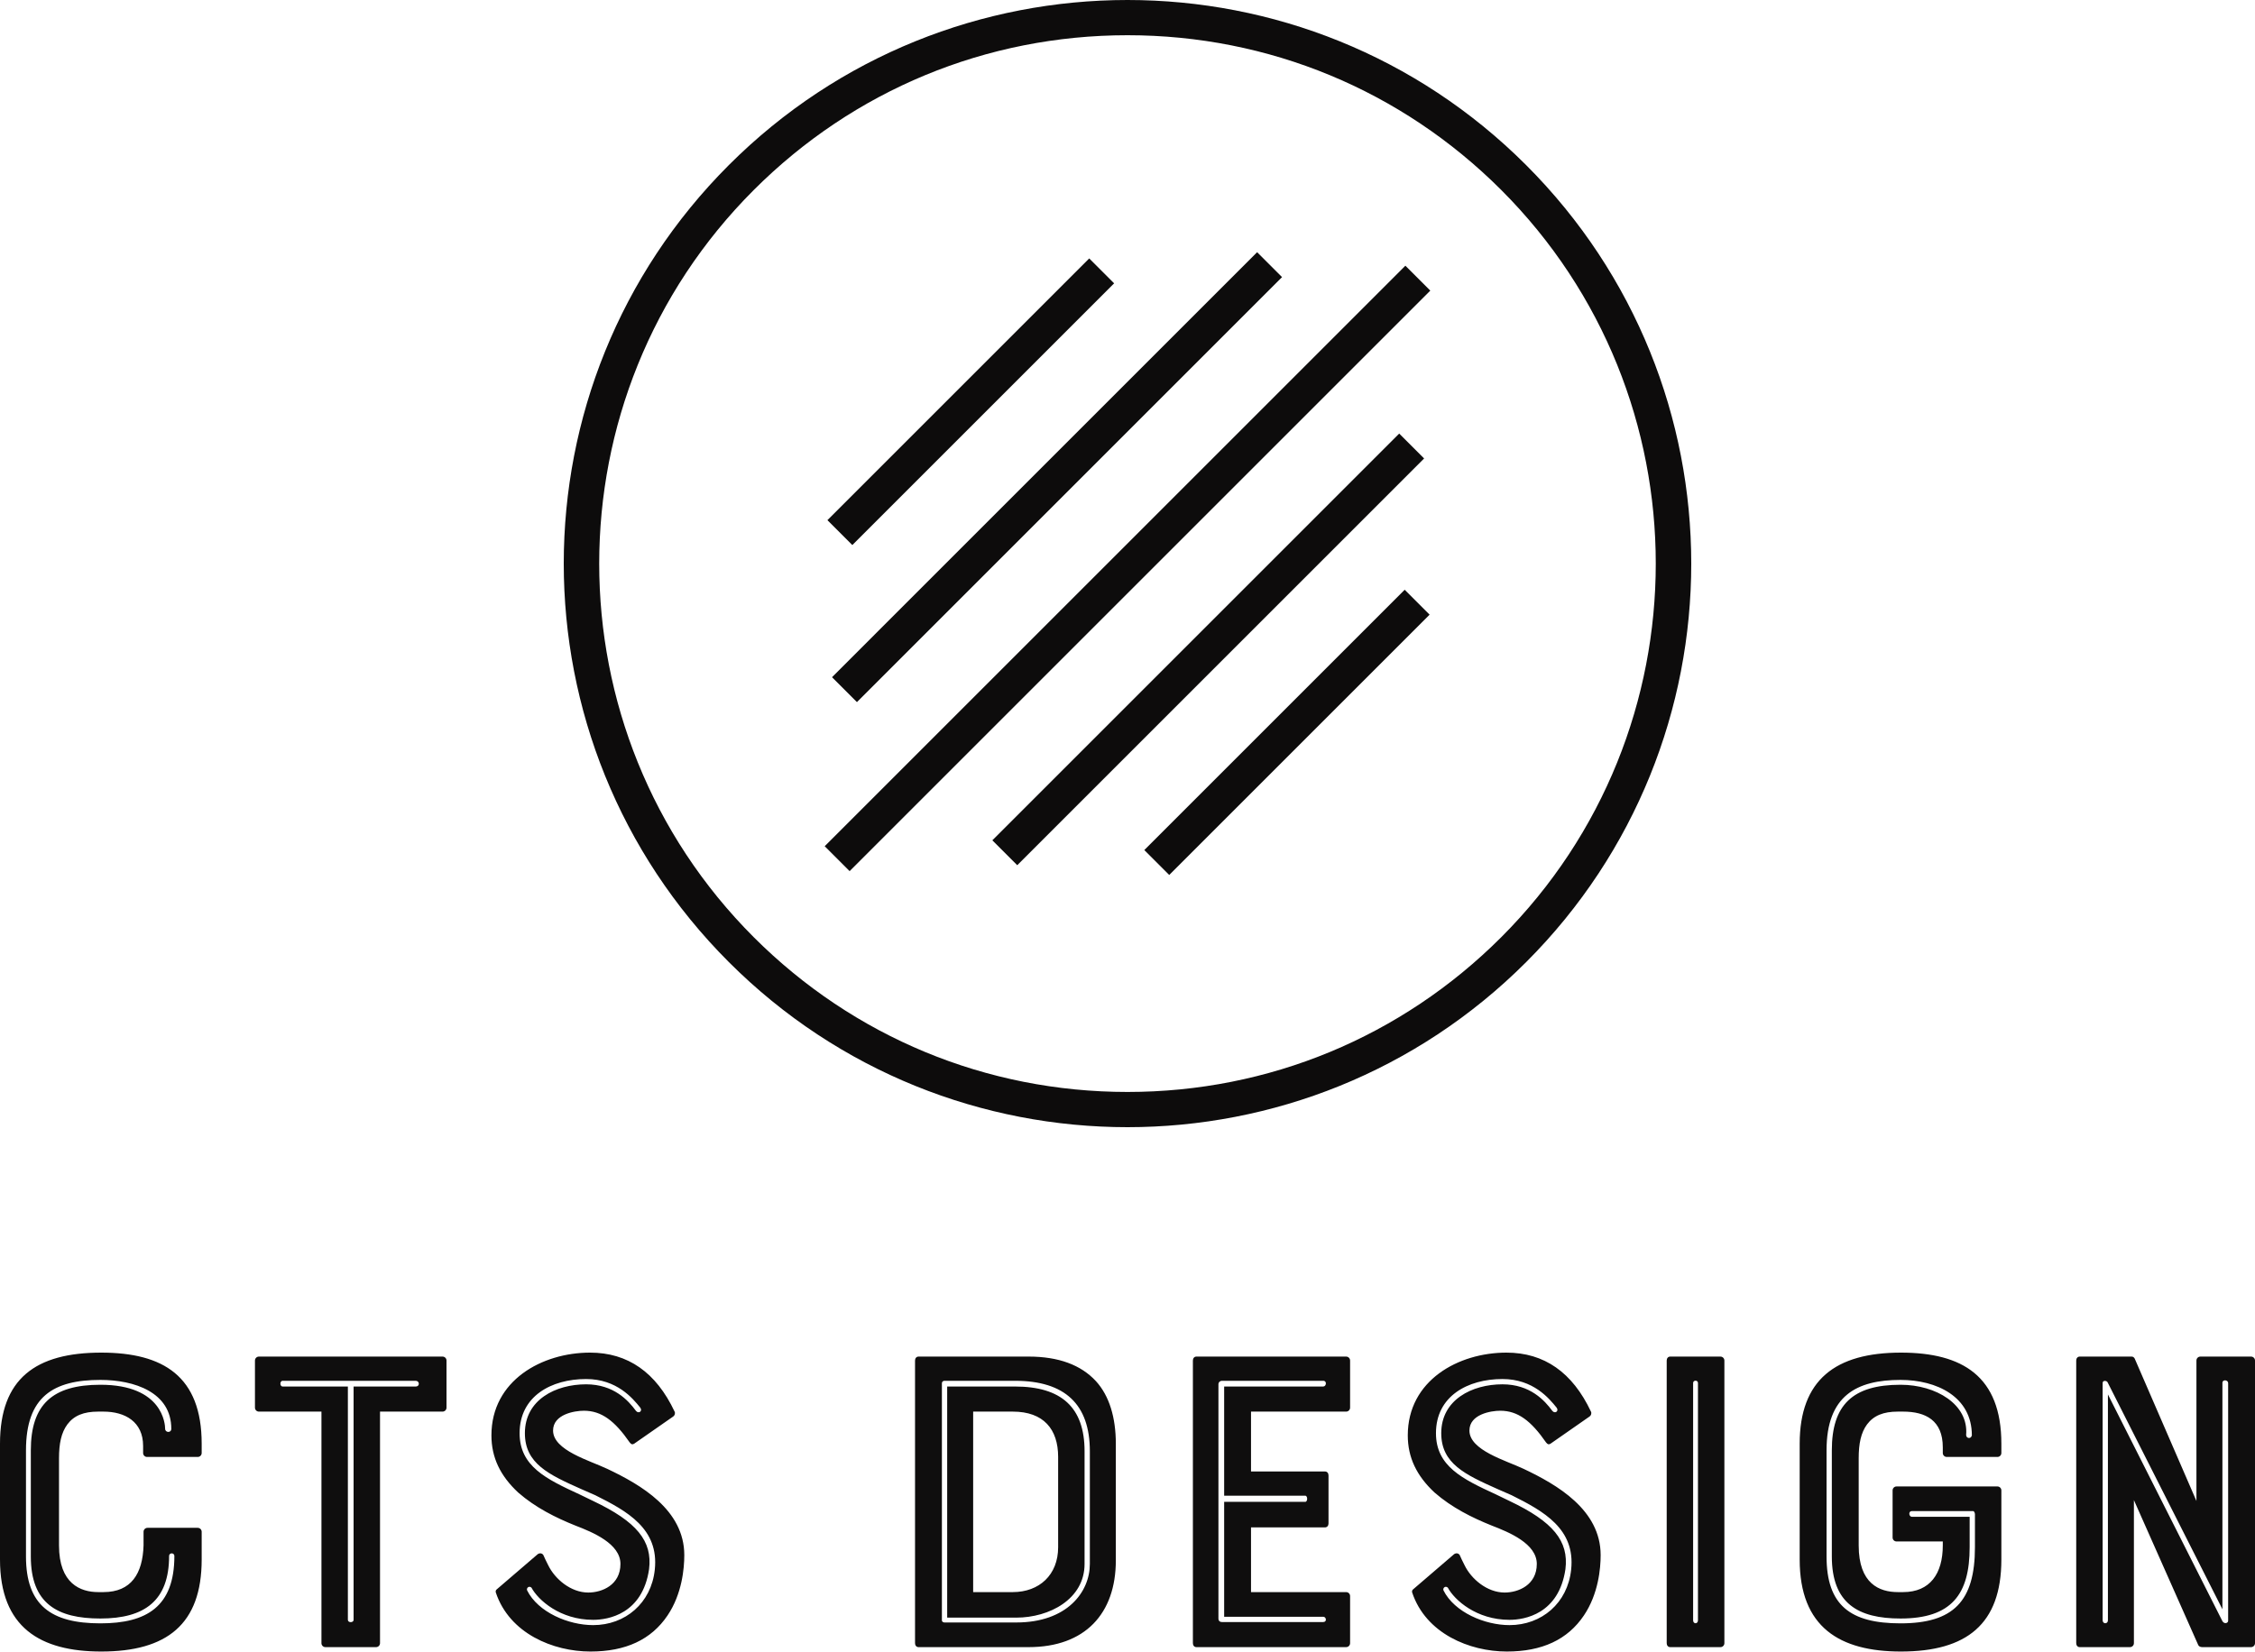
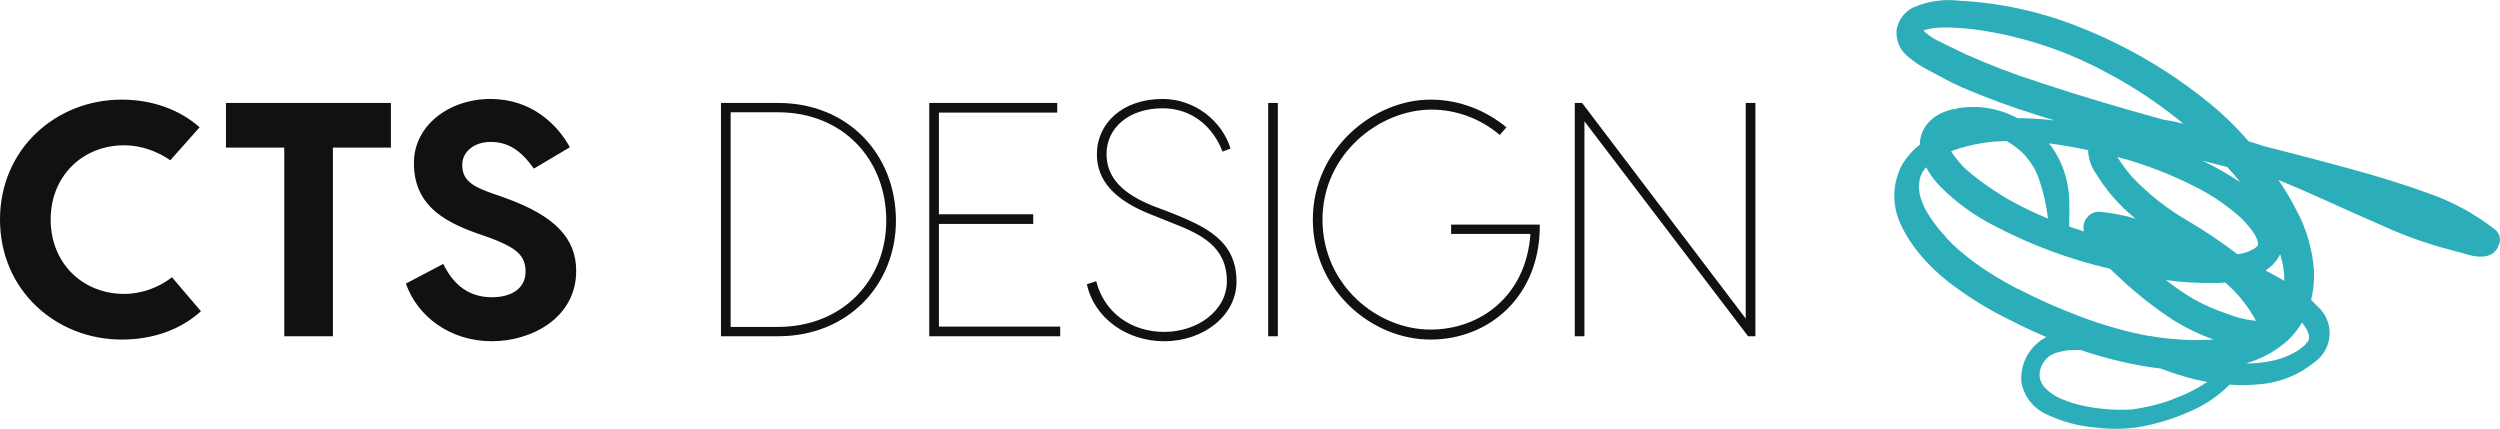
- <svg xmlns="http://www.w3.org/2000/svg" viewBox="0 0 200 146.518" preserveAspectRatio="xMidYMid meet" class="css-1nkzpyt" id="ddghddfe" width="100" height="73.259">
+ <svg xmlns="http://www.w3.org/2000/svg" viewBox="0 0 353.691 60.677" preserveAspectRatio="xMidYMid meet" class="css-1nkzpyt" id="dhafagba" width="353.691" height="60.677">
  <defs id="SvgjsDefs1001" />
-   <g id="SvgjsG1007" featurekey="rDwwlG-0" transform="matrix(3.125,0,0,3.125,50,0)" fill="#0D0C0C">
-     <g display="none" fill="#0D0C0C">
-       <rect x="-153.365" y="-18.667" display="inline" fill="#0D0C0C" width="473.333" height="236" />
-     </g>
-     <g display="none" fill="#0D0C0C">
-       <ellipse transform="matrix(0.7071 -0.7071 0.7071 0.7071 -6.6274 16)" display="inline" cx="16" cy="16" rx="16" ry="16" fill="#0D0C0C" />
-       <line display="inline" fill="#0D0C0C" stroke="#0D0C0C" stroke-miterlimit="10" x1="7.837" y1="15.12" x2="15.267" y2="7.69" />
-       <line display="inline" fill="#0D0C0C" stroke="#0D0C0C" stroke-miterlimit="10" x1="7.968" y1="19.579" x2="20.033" y2="7.514" />
-       <line display="inline" fill="#0D0C0C" stroke="#0D0C0C" stroke-miterlimit="10" x1="7.759" y1="24.377" x2="24.241" y2="7.896" />
-       <line display="inline" fill="#0D0C0C" stroke="#0D0C0C" stroke-miterlimit="10" x1="12.518" y1="24.209" x2="24.064" y2="12.662" />
-       <line display="inline" fill="#0D0C0C" stroke="#0D0C0C" stroke-miterlimit="10" x1="16.83" y1="24.486" x2="24.22" y2="17.096" />
-     </g>
-     <g fill="#0D0C0C">
-       <path d="M16,0C11.905,0,7.81,1.562,4.686,4.686c-6.248,6.248-6.248,16.379,0,22.627C7.81,30.438,11.905,32,16,32   c4.095,0,8.19-1.562,11.314-4.686c6.248-6.248,6.248-16.379,0-22.627C24.19,1.562,20.095,0,16,0z M26.607,26.607   C23.773,29.44,20.007,31,16,31s-7.773-1.56-10.607-4.393c-5.849-5.849-5.849-15.365,0-21.213C8.227,2.56,11.993,1,16,1   s7.773,1.56,10.607,4.393C32.455,11.242,32.455,20.758,26.607,26.607z" fill="#0D0C0C" />
-       <rect x="6.298" y="10.905" transform="matrix(0.7071 -0.7071 0.7071 0.7071 -4.681 11.5091)" width="10.508" height="1" fill="#0D0C0C" />
-       <rect x="5.469" y="13.046" transform="matrix(0.7071 -0.7071 0.7071 0.7071 -5.4781 13.8675)" width="17.063" height="1" fill="#0D0C0C" />
-       <rect x="4.346" y="15.637" transform="matrix(0.7071 -0.7071 0.7071 0.7071 -6.7239 16.04)" width="23.307" height="1" fill="#0D0C0C" />
-       <rect x="10.126" y="17.936" transform="matrix(0.7071 -0.7071 0.7071 0.7071 -7.6786 18.3333)" width="16.33" height="1" fill="#0D0C0C" />
-       <rect x="15.3" y="20.292" transform="matrix(0.7071 -0.7071 0.7071 0.7071 -8.6902 20.603)" width="10.451" height="1" fill="#0D0C0C" />
-     </g>
-     <g display="none" fill="#0D0C0C">
-       <g display="inline" fill="#0D0C0C">
-         <path fill="#0D0C0C" d="M16,31.5c-4.141,0-8.032-1.612-10.96-4.54S0.5,20.141,0.5,16c0-4.14,1.612-8.033,4.54-10.96    C7.968,2.112,11.859,0.5,16,0.5s8.032,1.612,10.96,4.54C29.888,7.967,31.5,11.86,31.5,16c0,4.141-1.612,8.032-4.54,10.96    S20.141,31.5,16,31.5z" />
-         <g fill="#0D0C0C">
-           <path fill="#0D0C0C" d="M16,1c4.007,0,7.773,1.56,10.607,4.393c5.848,5.849,5.848,15.365,0,21.213C23.773,29.44,20.007,31,16,31     c-4.007,0-7.773-1.56-10.607-4.393c-5.849-5.849-5.849-15.365,0-21.213C8.227,2.56,11.993,1,16,1 M16,0     C11.905,0,7.81,1.562,4.686,4.686c-6.248,6.248-6.248,16.379,0,22.627C7.81,30.438,11.905,32,16,32s8.19-1.562,11.314-4.686     c6.248-6.248,6.248-16.379,0-22.627C24.19,1.562,20.095,0,16,0L16,0z" />
-         </g>
-       </g>
-       <line display="inline" fill="#0D0C0C" stroke="#0D0C0C" stroke-miterlimit="10" x1="7.837" y1="15.12" x2="15.267" y2="7.69" />
-       <line display="inline" fill="#0D0C0C" stroke="#0D0C0C" stroke-miterlimit="10" x1="7.968" y1="19.579" x2="20.033" y2="7.514" />
-       <line display="inline" fill="#0D0C0C" stroke="#0D0C0C" stroke-miterlimit="10" x1="7.759" y1="24.377" x2="24.241" y2="7.896" />
-       <line display="inline" fill="#0D0C0C" stroke="#0D0C0C" stroke-miterlimit="10" x1="12.518" y1="24.209" x2="24.064" y2="12.662" />
-       <line display="inline" fill="#0D0C0C" stroke="#0D0C0C" stroke-miterlimit="10" x1="16.83" y1="24.486" x2="24.22" y2="17.096" />
-     </g>
-     <g display="none" fill="#0D0C0C">
-       <path display="inline" d="M4.686,4.686c-6.248,6.248-6.248,16.379,0,22.627c6.248,6.248,16.379,6.248,22.627,0   c6.248-6.248,6.248-16.379,0-22.627C21.065-1.562,10.935-1.562,4.686,4.686z M19.68,7.16l0.707,0.707L8.321,19.933l-0.707-0.707   L19.68,7.16z M14.914,7.336l0.707,0.707l-7.431,7.43l-0.707-0.707L14.914,7.336z M12.871,24.562l-0.707-0.707l11.547-11.547   l0.707,0.707L12.871,24.562z M17.184,24.84l-0.707-0.707l7.39-7.39l0.707,0.707L17.184,24.84z M8.113,24.73l-0.707-0.707   l16.48-16.481l0.707,0.707L8.113,24.73z" fill="#0D0C0C" />
-     </g>
+   <g id="SvgjsG1007" featurekey="symbolFeature-0" transform="matrix(23.63756,0,0,23.63756,250.3384,-27.27254)" fill="#2CAEBA">
+     <path d="M.761,1.331a.185.185,0,0,0,.073.166.615.615,0,0,0,.12.078c.065.035.129.071.197.101a4.517,4.517,0,0,0,.447.165q.055.018.11.034a1.922,1.922,0,0,0-.224-.014l-.004-.002a.553.553,0,0,0-.36-.056l-.007.002c.01.001.005.002-.014.002l-.02.005a.425.425,0,0,0-.049.018.241.241,0,0,0-.081.06.198.198,0,0,0-.049.129A.434.434,0,0,0,.797,2.134a.396.396,0,0,0-.013.359.762.762,0,0,0,.051.094.908.908,0,0,0,.065.089,1.145,1.145,0,0,0,.162.158,2.104,2.104,0,0,0,.377.235q.107.055.218.102l-.014.008a.279.279,0,0,0-.135.265.265.265,0,0,0,.162.195.826.826,0,0,0,.277.073.942.942,0,0,0,.243.001,1.246,1.246,0,0,0,.32-.094.739.739,0,0,0,.244-.163,1.095,1.095,0,0,0,.177-.002.595.595,0,0,0,.332-.133A.213.213,0,0,0,3.279,2.986q-.018-.019-.037-.037a.624.624,0,0,0,.017-.174.89.89,0,0,0-.105-.363,1.5,1.5,0,0,0-.108-.181c.208.084.409.182.615.27a2.513,2.513,0,0,0,.406.146c.045.011.088.025.133.036.052.013.138.016.164-.061a.077.077,0,0,0-.017-.091,1.388,1.388,0,0,0-.413-.224c-.149-.054-.301-.1-.455-.142-.173-.048-.347-.092-.521-.137Q2.914,2.013,2.868,2A1.841,1.841,0,0,0,2.644,1.78a2.935,2.935,0,0,0-.791-.465,2.235,2.235,0,0,0-.717-.157.528.528,0,0,0-.279.042A.184.184,0,0,0,.761,1.331Zm.387.807-.002-.002a.533.533,0,0,1-.059-.077c.021-.008.041-.015.06-.02a.955.955,0,0,1,.192-.037q.041-.003.081-.004c.013.008.026.016.039.025a.53.53,0,0,1,.051.041l.016.016.023.028a.395.395,0,0,1,.069.133,1.081,1.081,0,0,1,.049.221,2.074,2.074,0,0,1-.237-.115,1.634,1.634,0,0,1-.184-.123c-.025-.019-.05-.039-.073-.06l-.017-.016Zm.646.372c0-.061.003-.122-.001-.183a.596.596,0,0,0-.05-.2A.52.52,0,0,0,1.673,2.012q.032.004.064.009.085.013.17.031a.257.257,0,0,0,.048.142,1.142,1.142,0,0,0,.092.128,1.086,1.086,0,0,0,.143.14,1.11,1.11,0,0,0-.218-.041.09.09,0,0,0-.073.037.094.094,0,0,0-.017.08l0.0.001-.048-.016Zm1.041-.038.014.014.015.017a.427.427,0,0,1,.038.051l.011.019c-.004-.008.005.013.007.018l.004.018 0.0.004 0.0.002-.001.005-0.0.001-.001.002-.004.005-0.0.001L2.908,2.637l-.01.007-.022.011-.022.009c.015-.006-.01.003-.011.003a.398.398,0,0,1-.041.009,3.056,3.056,0,0,0-.302-.203A1.474,1.474,0,0,1,2.169,2.211a1.002,1.002,0,0,1-.087-.118,2.363,2.363,0,0,1,.481.186A1.231,1.231,0,0,1,2.836,2.471Zm-.16.376.053-.003.015.013a.779.779,0,0,1,.132.154c.009.014.018.028.026.042l.01.019 0.0.001a.606.606,0,0,1-.171-.042,1.198,1.198,0,0,1-.196-.085,1.447,1.447,0,0,1-.171-.117A1.846,1.846,0,0,0,2.676,2.847Zm.138-.607-.007-.004a1.732,1.732,0,0,0-.214-.121q.074.018.147.037Q2.779,2.194,2.814,2.24Zm-1.328.642c-.049-.026-.119-.065-.176-.102a1.548,1.548,0,0,1-.173-.129c-.026-.022-.05-.046-.074-.071L1.052,2.568l-.015-.016c-.013-.015-.026-.03-.038-.046a.765.765,0,0,1-.056-.082l-.009-.016L.927,2.394A.424.424,0,0,1,.91,2.352a.216.216,0,0,1-.008-.134l.001-.006L.911,2.194l.006-.012C.915,2.187.922,2.174.924,2.172l.013-.017.013.022a.566.566,0,0,0,.074.095,1.279,1.279,0,0,0,.327.236,2.895,2.895,0,0,0,.686.254c.018.017.035.033.053.049a2.308,2.308,0,0,0,.335.264,1.266,1.266,0,0,0,.233.111l-.021.001-.052.002c-.038.001-.075-0-.112-.002A1.78,1.78,0,0,1,2.259,3.162l-.006-.001-.006-.001-.025-.005-.05-.011c-.036-.008-.072-.018-.107-.028-.068-.019-.134-.041-.2-.066A3.376,3.376,0,0,1,1.486,2.882Zm.921.664a1.122,1.122,0,0,1-.173.047c-.02.004-.041.007-.061.01l-.004 0-.008.001-.029.001A1.089,1.089,0,0,1,1.876,3.582a.721.721,0,0,1-.132-.042.24.24,0,0,1-.046-.025.276.276,0,0,1-.044-.035l-.006-.006-.008-.01-.013-.02c.004.006-.005-.013-.006-.017l-.003-.01c.002.008-.001-.008-.001-.011-0-.005-0-.009-0-.014l0-.002 0-.003a.218.218,0,0,1,.006-.03l.001-.002.002-.004.007-.016.007-.013c-.004.008.006-.008.008-.01l.007-.009c-.004.005.005-.004.006-.006l.012-.01.002-.002.002-.001A.233.233,0,0,1,1.704,3.27l.01-.004.017-.005c.011-.003.022-.005.033-.007l.017-.003.011-.001a.622.622,0,0,1,.071-.001,2.506,2.506,0,0,0,.376.096q.05.009.101.014a1.801,1.801,0,0,0,.208.066q.036.008.072.015A.93.93,0,0,1,2.408,3.545Zm.792-.447a.249.249,0,0,1,.021.032l.003.007.005.016.001.004.001.015L3.23,3.177l-.002.008-.004.01L3.222,3.197l-.002.003-.013.016-0.0 0-.005.005a.328.328,0,0,1-.04.031l-.013.008-.02.011c-.014.007-.028.013-.042.019a.501.501,0,0,1-.087.025.7.7,0,0,1-.15.014.636.636,0,0,0,.246-.132.466.466,0,0,0,.092-.114Zm-.12-.327c.002.014.003.028.003.042l.001.02c-.037-.022-.075-.042-.113-.062a.249.249,0,0,0,.074-.073l.014-.025c.006.022.012.044.016.066l.002.012ZM.992,1.321l.025-.002.033-.001c.023-0.0.046.001.069.002.034.002.068.005.102.009a2.298,2.298,0,0,1,.802.262c.052.027.126.07.184.107.065.041.128.085.189.132q.041.031.081.064c-.038-.009-.076-.018-.115-.023-.249-.068-.496-.141-.74-.222a4.267,4.267,0,0,1-.444-.169c-.054-.025-.108-.052-.161-.078l-.008-.004L.998,1.393l-.031-.019A.281.281,0,0,1,.938,1.352L.93,1.345.923,1.336l0-0.0.004-.002.006-.002A.349.349,0,0,1,.992,1.321Z" fill="#2CAEBA" />
  </g>
-   <g id="SvgjsG1008" featurekey="4AZ1rv-0" transform="matrix(1.952744,0,0,1.952744,-3.163446,107.0728)" fill="#0F0E0E">
-     <path d="M8.14 15.38 l0 -0.62 c0 -0.1 0.08 -0.18 0.18 -0.18 l2.28 0 c0.1 0 0.18 0.08 0.18 0.18 l0 1.26 c0 2.94 -1.58 4.18 -4.56 4.18 c-2.78 0 -4.6 -1.1 -4.6 -4.18 l0 -5.26 c0 -2.96 1.62 -4.14 4.6 -4.14 c2.82 0 4.56 1.08 4.56 4.14 l0 0.42 c0 0.1 -0.08 0.18 -0.18 0.18 l-2.3 0 c-0.1 0 -0.18 -0.08 -0.18 -0.18 l0 -0.32 c0 -1.1 -0.82 -1.56 -1.8 -1.56 l-0.24 0 c-0.66 0 -1.1 0.18 -1.4 0.58 c-0.28 0.38 -0.38 0.88 -0.38 1.54 l0 3.96 c0 1.74 0.98 2.12 1.78 2.12 l0.24 0 c1.26 0 1.78 -0.84 1.82 -2.12 z M6.18 7.86 c-2.14 0 -3.38 0.76 -3.38 3.2 l0 4.82 c0 2.22 1.14 3.04 3.38 3.04 c2.1 0 3.36 -0.76 3.36 -3.06 c0 -0.16 -0.24 -0.16 -0.24 0 c0 2.02 -1.1 2.84 -3.12 2.84 c-1.96 0 -3.16 -0.68 -3.16 -2.82 l0 -4.82 c0 -2.08 0.98 -2.98 3.16 -2.98 c2.84 0 2.94 1.8 2.94 2 c0 0.18 0.28 0.2 0.28 0 c0 -1.66 -1.68 -2.22 -3.22 -2.22 z M16.22 9.3 l-2.84 0 c-0.1 0 -0.18 -0.08 -0.18 -0.18 l0 -2.14 c0 -0.1 0.08 -0.18 0.18 -0.18 l8.34 0 c0.1 0 0.18 0.08 0.18 0.18 l0 2.14 c0 0.1 -0.08 0.18 -0.18 0.18 l-2.84 0 l0 10.52 c0 0.1 -0.08 0.18 -0.18 0.18 l-2.3 0 c-0.1 0 -0.18 -0.08 -0.18 -0.18 l0 -10.52 z M20.5 7.9 l-6.04 0 c-0.14 0 -0.14 0.26 0 0.26 l2.96 0 l0 10.6 c0 0.14 0.26 0.14 0.26 0 l0 -10.6 l2.82 0 c0.2 0 0.18 -0.26 0 -0.26 z M29.2 11.9 c1.52 0.72 3.5 1.86 3.5 3.92 c0 0.6 -0.1 1.76 -0.76 2.74 c-0.74 1.1 -1.9 1.64 -3.5 1.64 c-1.7 0 -3.68 -0.82 -4.3 -2.68 c-0.02 -0.06 0 -0.12 0.06 -0.16 l1.84 -1.58 c0.08 -0.06 0.2 -0.06 0.26 0.04 c0.04 0.1 0.12 0.26 0.22 0.46 c0.3 0.62 1.02 1.24 1.82 1.24 c0.62 0 1.46 -0.34 1.46 -1.3 c0 -0.92 -1.26 -1.44 -2.04 -1.74 c-0.9 -0.36 -1.82 -0.82 -2.6 -1.5 c-0.82 -0.76 -1.22 -1.6 -1.22 -2.6 c0 -2.5 2.3 -3.76 4.48 -3.76 c1.72 0 3 0.9 3.84 2.68 c0.04 0.08 0 0.18 -0.06 0.22 l-1.78 1.24 c-0.08 0.04 -0.12 0.04 -0.2 -0.06 c-0.68 -0.98 -1.28 -1.44 -2.08 -1.44 c-0.42 0 -1.4 0.16 -1.4 0.9 c0 0.9 1.66 1.36 2.46 1.74 z M25.56 17.42 c0.5 1 1.88 1.58 3 1.58 c1.46 0 2.64 -1 2.8 -2.52 c0.2 -1.86 -1.26 -2.66 -2.7 -3.38 l-0.64 -0.28 c-1.48 -0.66 -2.56 -1.16 -2.56 -2.54 c0 -1.52 1.4 -2.22 2.78 -2.22 c1.26 0 1.92 0.74 2.26 1.2 c0.12 0.16 0.32 0.02 0.2 -0.14 c-0.34 -0.42 -1.06 -1.3 -2.46 -1.3 c-1.58 0 -3.02 0.78 -3.02 2.46 c0 1.5 1.2 2.08 2.72 2.78 l0.62 0.3 c1.98 0.94 2.7 1.82 2.54 3.1 c-0.3 2.04 -1.86 2.3 -2.54 2.3 c-1.5 0 -2.5 -0.9 -2.8 -1.46 c-0.1 -0.1 -0.24 0 -0.2 0.12 z M48.34 6.8 c1.36 0 2.38 0.38 3.06 1.12 c0.6 0.66 0.9 1.64 0.9 2.84 l0 5.3 c0 2.42 -1.4 3.94 -3.96 3.94 l-5 0 c-0.1 0 -0.16 -0.08 -0.16 -0.18 l0 -12.84 c0 -0.1 0.06 -0.18 0.16 -0.18 l5 0 z M49.68 15.46 l0 -4.1 c0 -1.26 -0.66 -2.06 -2.06 -2.06 l-1.8 0 l0 8.2 l1.8 0 c1.2 0 2.06 -0.78 2.06 -2.04 z M44.4 8.02 l0 10.76 c0 0.08 0.08 0.1 0.12 0.1 l3.26 0 c2.3 0 3.34 -1.38 3.34 -2.66 l0 -5.12 c0 -2.12 -1.12 -3.2 -3.4 -3.2 l-3.2 0 c-0.04 0 -0.12 0.02 -0.12 0.12 z M50.88 11.1 l0 5.12 c0 1.6 -1.6 2.44 -3.1 2.44 l-3.14 0 l0 -10.5 l3.08 0 c2.1 0 3.16 0.94 3.16 2.94 z M55.96 20 c-0.1 0 -0.16 -0.08 -0.16 -0.18 l0 -12.84 c0 -0.1 0.06 -0.18 0.16 -0.18 l6.8 0 c0.1 0 0.18 0.08 0.18 0.18 l0 2.14 c0 0.1 -0.08 0.18 -0.18 0.18 l-4.32 0 l0 2.72 l3.36 0 c0.1 0 0.16 0.08 0.16 0.18 l0 2.18 c0 0.1 -0.06 0.18 -0.16 0.18 l-3.36 0 l0 2.94 l4.32 0 c0.1 0 0.18 0.08 0.18 0.18 l0 2.14 c0 0.1 -0.08 0.18 -0.18 0.18 l-6.8 0 z M56.96 8.06 l0 10.64 c0 0.12 0.08 0.16 0.16 0.16 l4.6 0 c0.18 0 0.14 -0.24 0 -0.24 l-4.5 0 l0 -5.22 l3.68 0 c0.12 0 0.12 -0.28 0 -0.28 l-3.68 0 l0 -4.96 l4.5 0 c0.14 0 0.18 -0.26 0 -0.26 l-4.6 0 c-0.08 0 -0.16 0.06 -0.16 0.16 z M70.82 11.9 c1.52 0.72 3.5 1.86 3.5 3.92 c0 0.6 -0.1 1.76 -0.76 2.74 c-0.74 1.1 -1.9 1.64 -3.5 1.64 c-1.7 0 -3.68 -0.82 -4.3 -2.68 c-0.02 -0.06 0 -0.12 0.06 -0.16 l1.84 -1.58 c0.08 -0.06 0.2 -0.06 0.26 0.04 c0.04 0.1 0.12 0.26 0.22 0.46 c0.3 0.62 1.02 1.24 1.82 1.24 c0.62 0 1.46 -0.34 1.46 -1.3 c0 -0.92 -1.26 -1.44 -2.04 -1.74 c-0.9 -0.36 -1.82 -0.82 -2.6 -1.5 c-0.82 -0.76 -1.22 -1.6 -1.22 -2.6 c0 -2.5 2.3 -3.76 4.48 -3.76 c1.72 0 3 0.9 3.84 2.68 c0.04 0.08 0 0.18 -0.06 0.22 l-1.78 1.24 c-0.08 0.04 -0.12 0.04 -0.2 -0.06 c-0.68 -0.98 -1.28 -1.44 -2.08 -1.44 c-0.42 0 -1.4 0.16 -1.4 0.9 c0 0.9 1.66 1.36 2.46 1.74 z M67.18 17.42 c0.5 1 1.88 1.58 3 1.58 c1.46 0 2.64 -1 2.8 -2.52 c0.2 -1.86 -1.26 -2.66 -2.7 -3.38 l-0.64 -0.28 c-1.48 -0.66 -2.56 -1.16 -2.56 -2.54 c0 -1.52 1.4 -2.22 2.78 -2.22 c1.26 0 1.92 0.74 2.26 1.2 c0.12 0.16 0.32 0.02 0.2 -0.14 c-0.34 -0.42 -1.06 -1.3 -2.46 -1.3 c-1.58 0 -3.02 0.78 -3.02 2.46 c0 1.5 1.2 2.08 2.72 2.78 l0.62 0.3 c1.98 0.94 2.7 1.82 2.54 3.1 c-0.3 2.04 -1.86 2.3 -2.54 2.3 c-1.5 0 -2.5 -0.9 -2.8 -1.46 c-0.1 -0.1 -0.24 0 -0.2 0.12 z M77.48 20 c-0.1 0 -0.16 -0.08 -0.16 -0.18 l0 -12.84 c0 -0.1 0.06 -0.18 0.16 -0.18 l2.28 0 c0.1 0 0.18 0.08 0.18 0.18 l0 12.84 c0 0.1 -0.08 0.18 -0.18 0.18 l-2.28 0 z M78.52 8 l0 10.78 c0 0.18 0.22 0.18 0.22 0 l0 -10.78 c0 -0.14 -0.22 -0.14 -0.22 0 z M87.76 15.2 c-0.1 0 -0.18 -0.08 -0.18 -0.18 l0 -2.14 c0 -0.1 0.08 -0.18 0.18 -0.18 l4.58 0 c0.1 0 0.18 0.08 0.18 0.18 l0 3.14 c0 2.94 -1.58 4.18 -4.56 4.18 c-2.78 0 -4.6 -1.1 -4.6 -4.18 l0 -5.26 c0 -2.9 1.62 -4.14 4.6 -4.14 c2.8 0 4.56 1.08 4.56 4.14 l0 0.42 c0 0.1 -0.08 0.18 -0.18 0.18 l-2.3 0 c-0.1 0 -0.18 -0.08 -0.18 -0.18 l0 -0.26 c0 -1.22 -0.78 -1.62 -1.8 -1.62 l-0.24 0 c-0.66 0 -1.1 0.18 -1.4 0.58 c-0.28 0.38 -0.38 0.88 -0.38 1.54 l0 3.96 c0 1.74 0.94 2.12 1.78 2.12 l0.24 0 c1.22 0 1.8 -0.84 1.8 -2.12 l0 -0.18 l-2.1 0 z M84.58 15.88 c0 2.22 1.08 3.04 3.36 3.04 c2.4 0 3.38 -1 3.38 -3.46 l0 -1.5 c0 -0.06 -0.04 -0.14 -0.08 -0.14 l-2.78 0 c-0.18 0 -0.14 0.26 0 0.26 l2.62 0 l0 1.38 c0 2.14 -0.82 3.24 -3.14 3.24 c-1.92 0 -3.12 -0.68 -3.12 -2.82 l0 -4.82 c0 -2.06 0.94 -2.98 3.12 -2.98 c1.62 0 3.1 0.9 2.98 2.28 c0 0.16 0.22 0.2 0.26 0.02 c0 -1.76 -1.6 -2.52 -3.24 -2.52 c-2 0 -3.36 0.72 -3.36 3.2 l0 4.82 z M101.38 6.98 c0 -0.1 0.08 -0.18 0.18 -0.18 l2.3 0 c0.1 0 0.18 0.08 0.18 0.18 l0 12.84 c0 0.1 -0.08 0.18 -0.18 0.18 l-2.22 0 c-0.08 0 -0.16 -0.04 -0.18 -0.1 l-2.92 -6.58 l0 6.5 c0 0.1 -0.08 0.18 -0.18 0.18 l-2.28 0 c-0.1 0 -0.16 -0.08 -0.16 -0.18 l0 -12.84 c0 -0.1 0.06 -0.18 0.16 -0.18 l2.36 0 c0.08 0 0.12 0.06 0.14 0.1 l2.8 6.46 l0 -6.38 z M102.82 18.8 l0 -10.8 c0 -0.14 -0.26 -0.18 -0.26 0 l0 10.28 l-5.22 -10.32 c-0.06 -0.08 -0.22 -0.08 -0.22 0.04 l0 10.78 c0 0.18 0.24 0.18 0.24 0 l0 -10.26 l5.2 10.3 c0.08 0.14 0.26 0.1 0.26 -0.02 z" fill="#0F0E0E" />
+   <g id="SvgjsG1008" featurekey="nameLeftFeature-0" transform="matrix(2.357399,0,0,2.357399,-2.121658,0.4213841)" fill="#111111">
+     <path d="M12.96 18.5 c-1.24 1.12 -2.9 1.7 -4.76 1.7 c-3.92 0 -7.3 -2.94 -7.3 -7.2 s3.38 -7.2 7.3 -7.2 c1.84 0 3.48 0.6 4.68 1.66 l-1.76 1.98 c-0.74 -0.52 -1.74 -0.9 -2.76 -0.9 c-2.52 0 -4.42 1.86 -4.42 4.46 s1.9 4.46 4.42 4.46 c1.06 0 2.1 -0.4 2.86 -1 z M24.36 6 l0 2.68 l-3.48 0 l0 11.32 l-2.92 0 l0 -11.32 l-3.5 0 l0 -2.68 l9.9 0 z M30.34 5.76 c2.46 0 4.02 1.54 4.76 2.9 l-2.16 1.28 c-0.76 -1.06 -1.5 -1.6 -2.6 -1.6 c-0.98 0 -1.7 0.58 -1.7 1.38 s0.46 1.22 1.56 1.62 l0.96 0.34 c3.1 1.1 4.32 2.48 4.32 4.4 c0 2.82 -2.68 4.22 -5.06 4.22 c-2.52 0 -4.48 -1.5 -5.16 -3.46 l2.24 -1.18 c0.5 1.02 1.34 2 2.92 2 c1.14 0 2.02 -0.5 2.02 -1.54 c0 -1 -0.6 -1.44 -2.12 -2.02 l-0.86 -0.3 c-2.06 -0.74 -3.72 -1.76 -3.72 -4.2 c0 -2.24 2.1 -3.84 4.6 -3.84 z" fill="#111111" />
+   </g>
+   <g id="SvgjsG1009" featurekey="nameRightFeature-0" transform="matrix(2.357399,0,0,2.357399,85.02672,0.4213796)" fill="#111111">
+     <path d="M10.64 6 c4.18 0 7.06 3.08 7.06 7.06 c0 3.86 -2.88 6.94 -7.06 6.94 l-3.44 0 l0 -14 l3.44 0 z M10.62 19.44 c3.9 0 6.5 -2.82 6.5 -6.38 c0 -3.68 -2.6 -6.5 -6.5 -6.5 l-2.84 0 l0 12.88 l2.84 0 z M20.28 19.42 l7.28 0 l0 0.58 l-7.68 0 l-0.18 0 l0 -14 l0.58 0 l7.1 0 l0 0.58 l-7.1 0 l0 6.1 l5.66 0 l0 0.58 l-5.66 0 l0 6.16 z M33.7 5.76 c1.96 0 3.58 1.34 4.08 2.98 l-0.48 0.18 c-0.56 -1.48 -1.82 -2.6 -3.6 -2.6 c-2 0 -3.36 1.16 -3.36 2.74 c0 1.42 0.96 2.4 2.84 3.14 l1.06 0.4 c2.02 0.82 3.9 1.64 3.9 4.12 c0 2.04 -1.98 3.58 -4.34 3.58 c-2.24 0 -4.2 -1.38 -4.64 -3.42 l0.56 -0.18 c0.48 1.88 2.1 3.04 4.08 3.04 s3.76 -1.26 3.76 -3.04 c0 -2.1 -1.58 -2.84 -3.34 -3.52 l-1.2 -0.48 c-2.18 -0.86 -3.26 -2.02 -3.26 -3.62 c0 -1.86 1.54 -3.32 3.94 -3.32 z M40.62 6 l0 14 l-0.58 0 l0 -14 l0.58 0 z M56.34 13.3 c0.04 4.28 -3.02 6.9 -6.56 6.9 s-7.06 -2.98 -7.06 -7.2 s3.62 -7.2 7.06 -7.2 c1.68 0 3.26 0.6 4.56 1.66 l-0.4 0.46 c-1.18 -1 -2.64 -1.52 -4.1 -1.52 c-3.14 0 -6.54 2.68 -6.54 6.6 s3.28 6.6 6.48 6.6 c3 0 5.74 -2.02 6 -5.74 l-4.76 0 l0 -0.56 l5.32 0 z M68.7 6 l0.58 0 l0 14 l-0.44 0 l-9.82 -12.9 l0 12.9 l-0.58 0 l0 -14 l0.44 0 l9.82 12.94 l0 -12.94 z" fill="#111111" />
  </g>
</svg>
